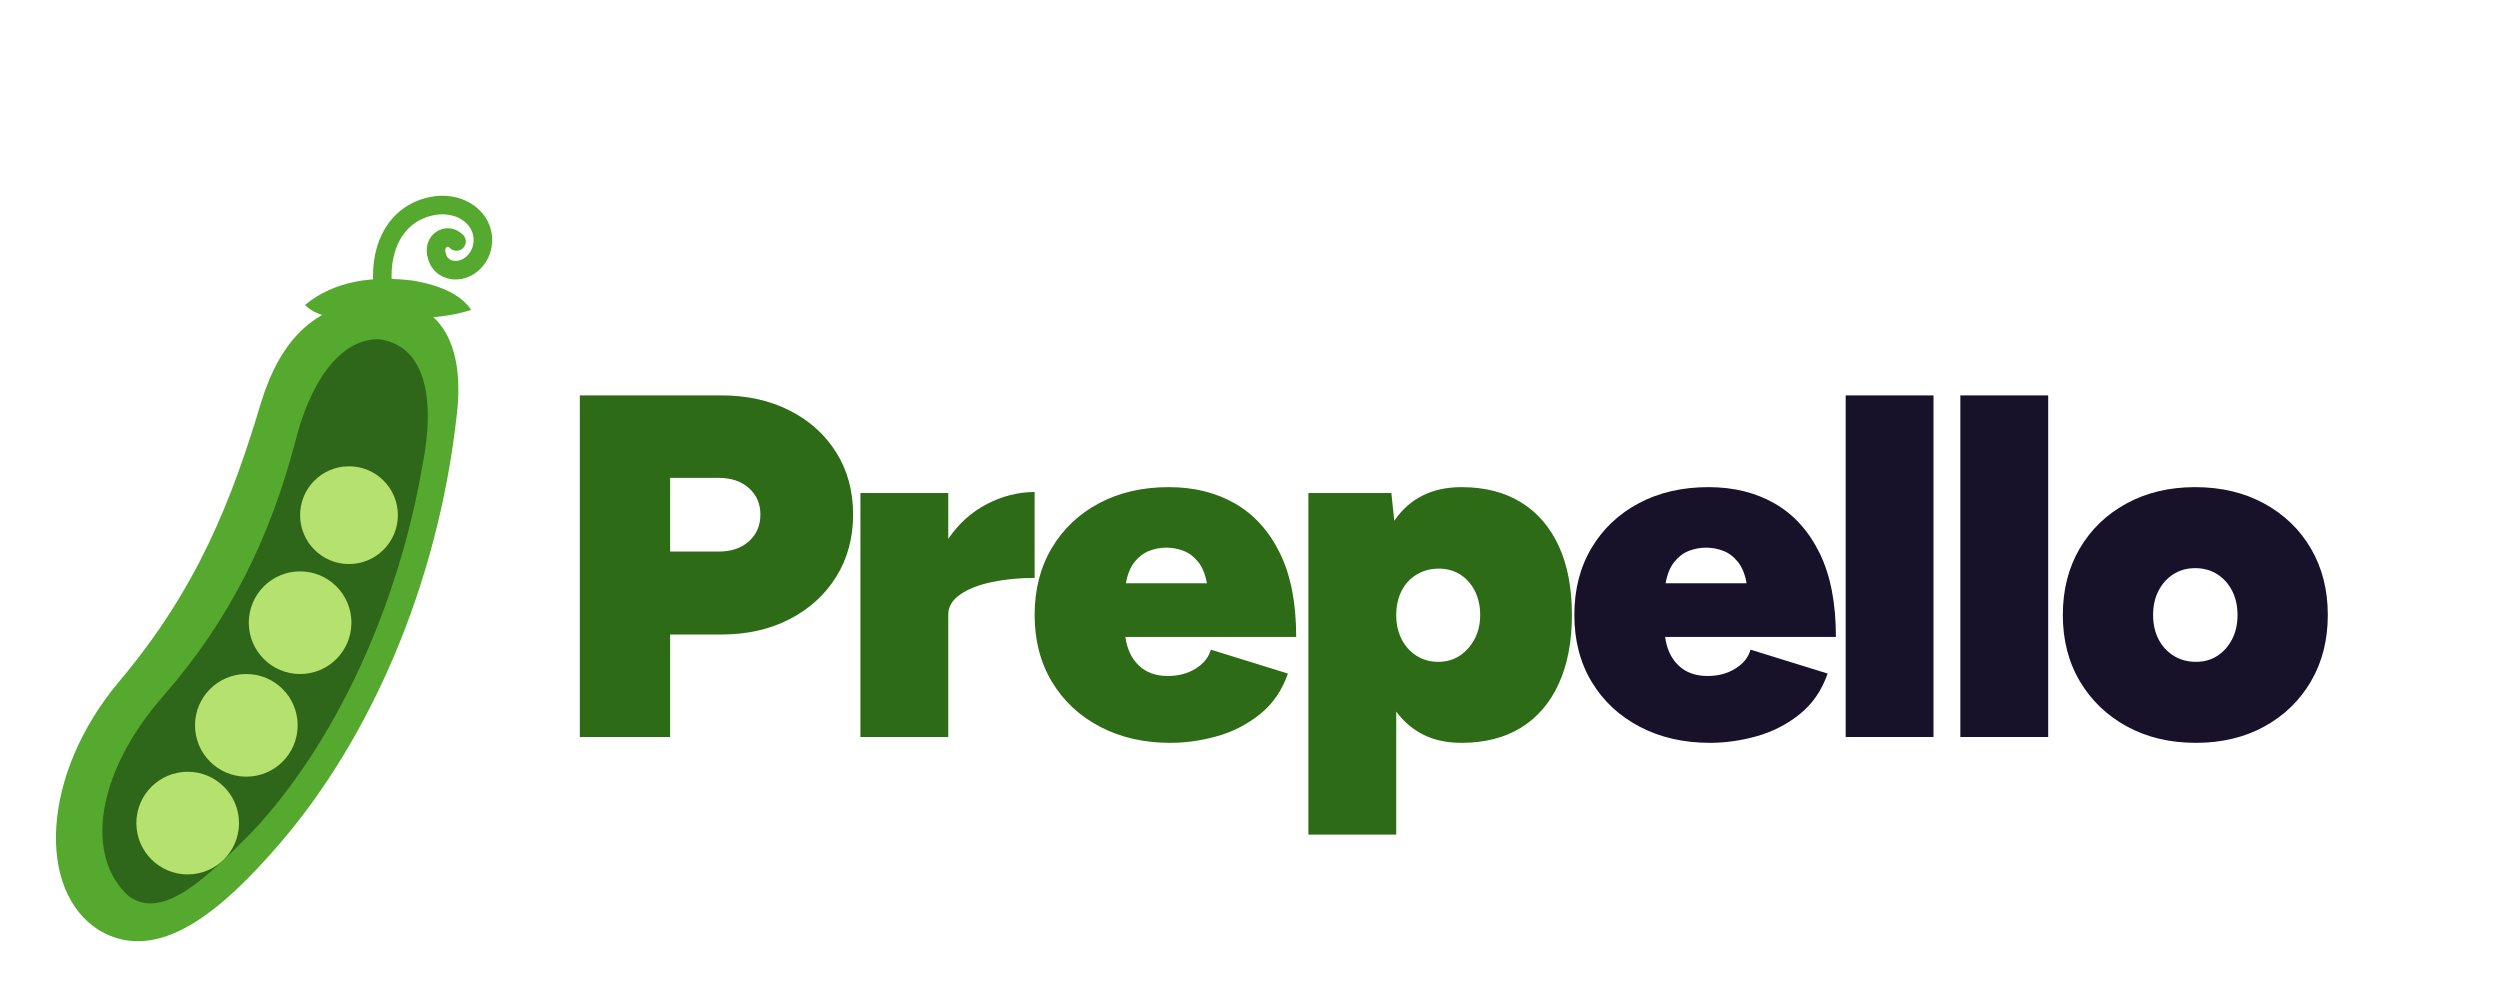
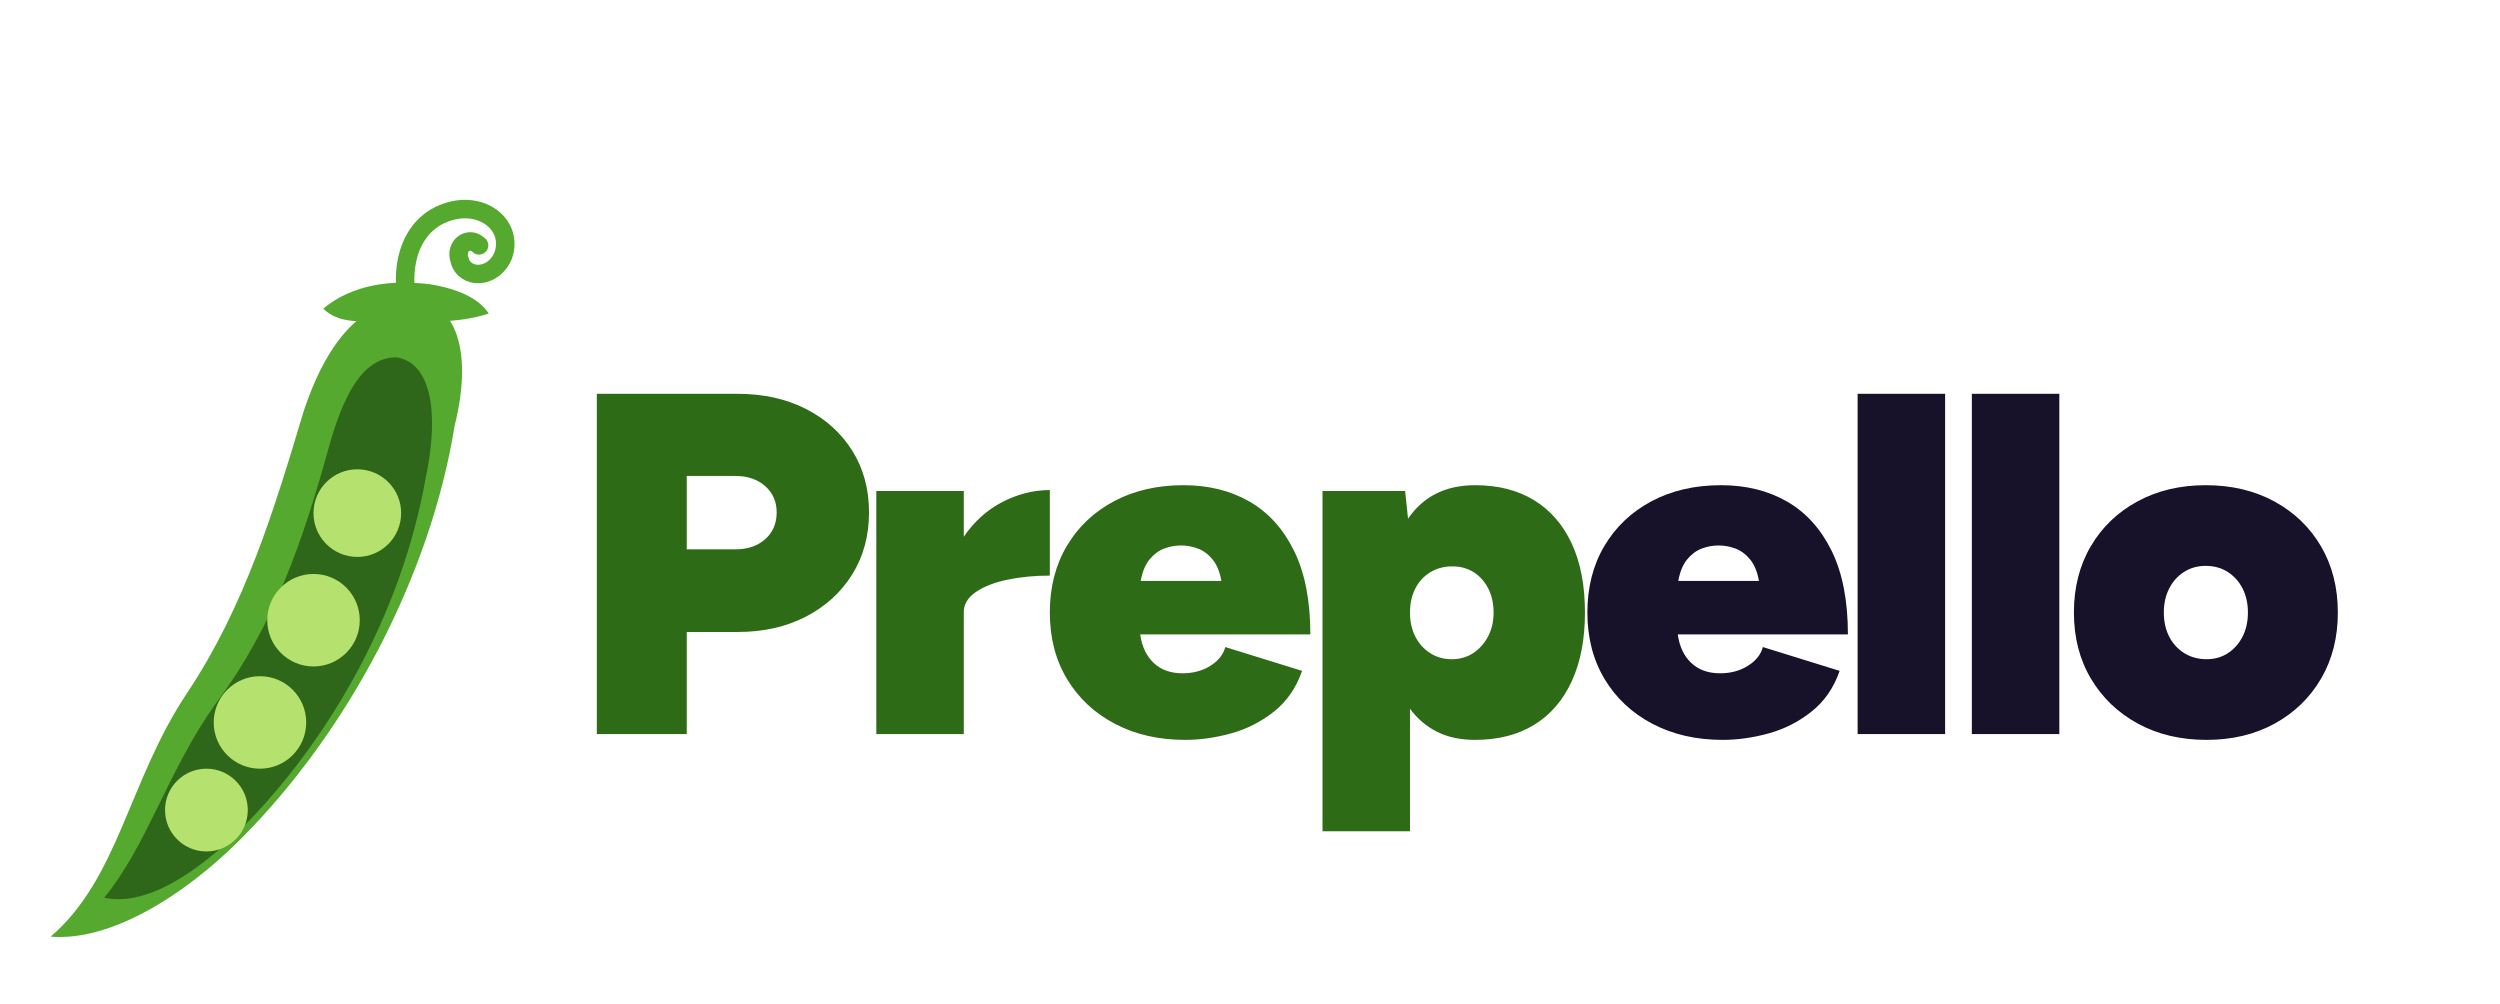
- <svg xmlns="http://www.w3.org/2000/svg" viewBox="-50 -1178 3996 1610" role="img" aria-label="Prepello">
+ <svg xmlns="http://www.w3.org/2000/svg" viewBox="-50 -1178 4012 1610" role="img" aria-label="Prepello">
  <g transform="translate(0 -878) scale(7.8125) translate(-2 0)">
-     <path d="M16 152 C3 144 4 120 20 101 C36 82 43 64 49 44 C53 31 60 24 72 23 C85 22 91 31 89 47 C85 82 71 113 53 134 C41 148 28 159 16 152 Z" fill="#55A92E" />
-     <path d="M22 145 C13 137 15 120 29 104 C43 88 51 71 56 52 C59 40 65 31 73 31 C82 32 85 42 82 57 C77 86 64 114 47 132 C38 141 29 150 22 145 Z" fill="#2E6719" />
-     <circle cx="34" cy="130" r="10.5" fill="#B5E26E" />
-     <circle cx="46" cy="110" r="10.5" fill="#B5E26E" />
-     <circle cx="57" cy="89" r="10.5" fill="#B5E26E" />
+     <path d="M6 154 C20 142 22 122 34 104 C46 86 52 66 58 46 C62 34 68 25 78 23 C89 22 93 33 89 49 C84 80 67 112 45 134 C33 146 18 155 6 154 Z" fill="#55A92E" />
+     <path d="M17 146 C26 135 30 120 40 106 C52 90 58 72 63 54 C66 43 70 35 77 35 C84 36 86 46 83 60 C78 88 63 114 45 132 C37 140 26 148 17 146 Z" fill="#2E6719" />
+     <circle cx="38" cy="128" r="8.5" fill="#B5E26E" />
+     <circle cx="49" cy="110" r="9.5" fill="#B5E26E" />
+     <circle cx="60" cy="89" r="9.5" fill="#B5E26E" />
    <g>
-       <circle cx="67" cy="67" r="10" fill="#B5E26E" />
+       <circle cx="69" cy="67" r="9" fill="#B5E26E" />
      <set attributeName="opacity" to="0" begin="anim.begin" />
    </g>
    <g opacity="0">
      <set attributeName="opacity" to="0" begin="anim.begin" />
      <set attributeName="opacity" to="1" begin="anim.begin+0.7s" />
      <g>
-         <circle cx="67" cy="67" r="10" fill="#B5E26E" />
+         <circle cx="69" cy="67" r="9" fill="#B5E26E" />
        <animateTransform attributeName="transform" type="translate" values="3 -24; 0 0; 0 -3; 0 0" keyTimes="0;0.6;0.8;1" calcMode="spline" keySplines="0.5 0 1 1;0 0 0.5 1;0.5 0 1 1" dur="0.8s" begin="anim.begin+0.7s" fill="freeze" />
      </g>
    </g>
-     <path d="M74 21 C73 13 76 6 83 4 C90 2 96 7 94 13 C92 18 86 18 85 14 C84 11 87 9 89 11" stroke="#55A92E" stroke-width="3.8" fill="none" stroke-linecap="round" stroke-linejoin="round" />
-     <path d="M58 24 C64 19 72 18 80 19 C86 20 90 22 92 25 C86 27 78 27 72 26 C66 27 61 27 58 24Z" fill="#55A92E" />
+     <path d="M79 22 C78 14 81 7 88 5 C95 3 101 8 99 14 C97 19 91 19 90 15 C89 12 92 10 94 12" stroke="#55A92E" stroke-width="3.8" fill="none" stroke-linecap="round" stroke-linejoin="round" />
+     <path d="M62 25 C68 20 76 19 84 20 C90 21 94 23 96 26 C90 28 82 28 76 27 C70 28 65 28 62 25Z" fill="#55A92E" />
  </g>
-   <g transform="translate(830 0) scale(0.78)">
+   <g transform="translate(861 0) scale(0.78)">
    <path d="M60 0V-700H350Q429 -700 490.0 -669.0Q551 -638 585.5 -583.0Q620 -528 620 -456Q620 -384 585.5 -328.5Q551 -273 490.0 -241.5Q429 -210 350 -210H245V0ZM245 -380H345Q383 -380 406.5 -401.0Q430 -422 430 -456Q430 -489 406.5 -510.0Q383 -531 345 -531H245Z M635 0V-500H815V-406Q847 -453 894.5 -477.5Q942 -502 992 -502V-326Q945 -326 904.5 -317.5Q864 -309 839.5 -292.0Q815 -275 815 -251V0Z M1270 12Q1189 12 1126.0 -21.0Q1063 -54 1027.5 -113.0Q992 -172 992 -250Q992 -328 1027.0 -387.0Q1062 -446 1124.0 -479.0Q1186 -512 1267 -512Q1344 -512 1402.5 -478.5Q1461 -445 1494.5 -377.0Q1528 -309 1528 -205H1178Q1183 -168 1205.5 -146.5Q1228 -125 1265 -125Q1298 -125 1322.5 -140.5Q1347 -156 1353 -179L1511 -130Q1493 -78 1453.5 -46.5Q1414 -15 1365.5 -1.5Q1317 12 1270 12ZM1179 -315H1345Q1340 -343 1327.0 -359.0Q1314 -375 1297.0 -381.5Q1280 -388 1262 -388Q1244 -388 1227.0 -381.5Q1210 -375 1197.0 -359.0Q1184 -343 1179 -315Z M1553 200V-500H1723L1729 -443Q1752 -477 1786.5 -494.5Q1821 -512 1867 -512Q1938 -512 1988.5 -481.0Q2039 -450 2066.0 -391.5Q2093 -333 2093 -250Q2093 -168 2066.0 -109.0Q2039 -50 1988.5 -19.0Q1938 12 1867 12Q1822 12 1789.0 -4.5Q1756 -21 1733 -52V200ZM1819 -154Q1844 -154 1863.0 -166.5Q1882 -179 1893.5 -200.5Q1905 -222 1905 -250Q1905 -278 1894.0 -299.5Q1883 -321 1864.0 -333.0Q1845 -345 1820 -345Q1795 -345 1775.0 -333.0Q1755 -321 1744.0 -299.5Q1733 -278 1733 -250Q1733 -222 1744.0 -200.5Q1755 -179 1774.5 -166.5Q1794 -154 1819 -154Z" fill="#2E6B16" />
    <path d="M2376 12Q2295 12 2232.0 -21.0Q2169 -54 2133.5 -113.0Q2098 -172 2098 -250Q2098 -328 2133.0 -387.0Q2168 -446 2230.0 -479.0Q2292 -512 2373 -512Q2450 -512 2508.5 -478.5Q2567 -445 2600.5 -377.0Q2634 -309 2634 -205H2284Q2289 -168 2311.5 -146.5Q2334 -125 2371 -125Q2404 -125 2428.5 -140.5Q2453 -156 2459 -179L2617 -130Q2599 -78 2559.5 -46.5Q2520 -15 2471.5 -1.5Q2423 12 2376 12ZM2285 -315H2451Q2446 -343 2433.0 -359.0Q2420 -375 2403.0 -381.5Q2386 -388 2368 -388Q2350 -388 2333.0 -381.5Q2316 -375 2303.0 -359.0Q2290 -343 2285 -315Z M2654 0V-700H2834V0Z M2889 0V-700H3069V0Z M3372 12Q3292 12 3230.5 -21.5Q3169 -55 3134.0 -114.0Q3099 -173 3099 -250Q3099 -327 3133.5 -386.0Q3168 -445 3229.5 -478.5Q3291 -512 3370 -512Q3450 -512 3511.5 -478.5Q3573 -445 3607.5 -386.0Q3642 -327 3642 -250Q3642 -173 3607.5 -114.0Q3573 -55 3512.0 -21.5Q3451 12 3372 12ZM3372 -154Q3397 -154 3416.0 -166.5Q3435 -179 3446.0 -200.5Q3457 -222 3457 -250Q3457 -278 3446.0 -299.5Q3435 -321 3415.5 -333.5Q3396 -346 3370 -346Q3345 -346 3325.5 -333.5Q3306 -321 3295.0 -299.5Q3284 -278 3284 -250Q3284 -222 3295.0 -200.5Q3306 -179 3326.0 -166.5Q3346 -154 3372 -154Z" fill="#17112A" />
  </g>
  <g opacity="0">
    <set attributeName="opacity" to="1" begin="anim.begin" />
-     <circle r="78" fill="#B5E26E" />
-     <animateMotion id="anim" path="M508 -355 Q802 -974 1095 -624 Q1454 -974 1813 -477 Q2244 -827 2675 -477 Q2915 -974 3154 -624 Q3471 -974 3788 -78" dur="2.6s" begin="0.5s;replay.click" fill="freeze" calcMode="spline" keyTimes="0.000;0.200;0.400;0.600;0.800;1.000" keyPoints="0.000;0.200;0.400;0.600;0.800;1.000" keySplines="0.3 0 0.7 1;0.3 0 0.7 1;0.3 0 0.7 1;0.3 0 0.7 1;0.3 0 0.7 1" />
+     <circle r="70" fill="#7CC242" />
+     <animateMotion id="anim" path="M523 -355 Q825 -966 1126 -616 Q1485 -966 1844 -470 Q2275 -820 2707 -470 Q2946 -966 3185 -616 Q3498 -966 3811 -70" dur="2.6s" begin="0.5s;replay.click" fill="freeze" calcMode="spline" keyTimes="0.000;0.200;0.400;0.600;0.800;1.000" keyPoints="0.000;0.200;0.400;0.600;0.800;1.000" keySplines="0.3 0 0.7 1;0.3 0 0.7 1;0.3 0 0.7 1;0.3 0 0.7 1;0.3 0 0.7 1" />
  </g>
-   <rect id="replay" x="-50" y="-1178" width="3996" height="1610" fill="transparent" style="cursor:pointer" />
+   <rect id="replay" x="-50" y="-1178" width="4012" height="1610" fill="transparent" style="cursor:pointer" />
</svg>
